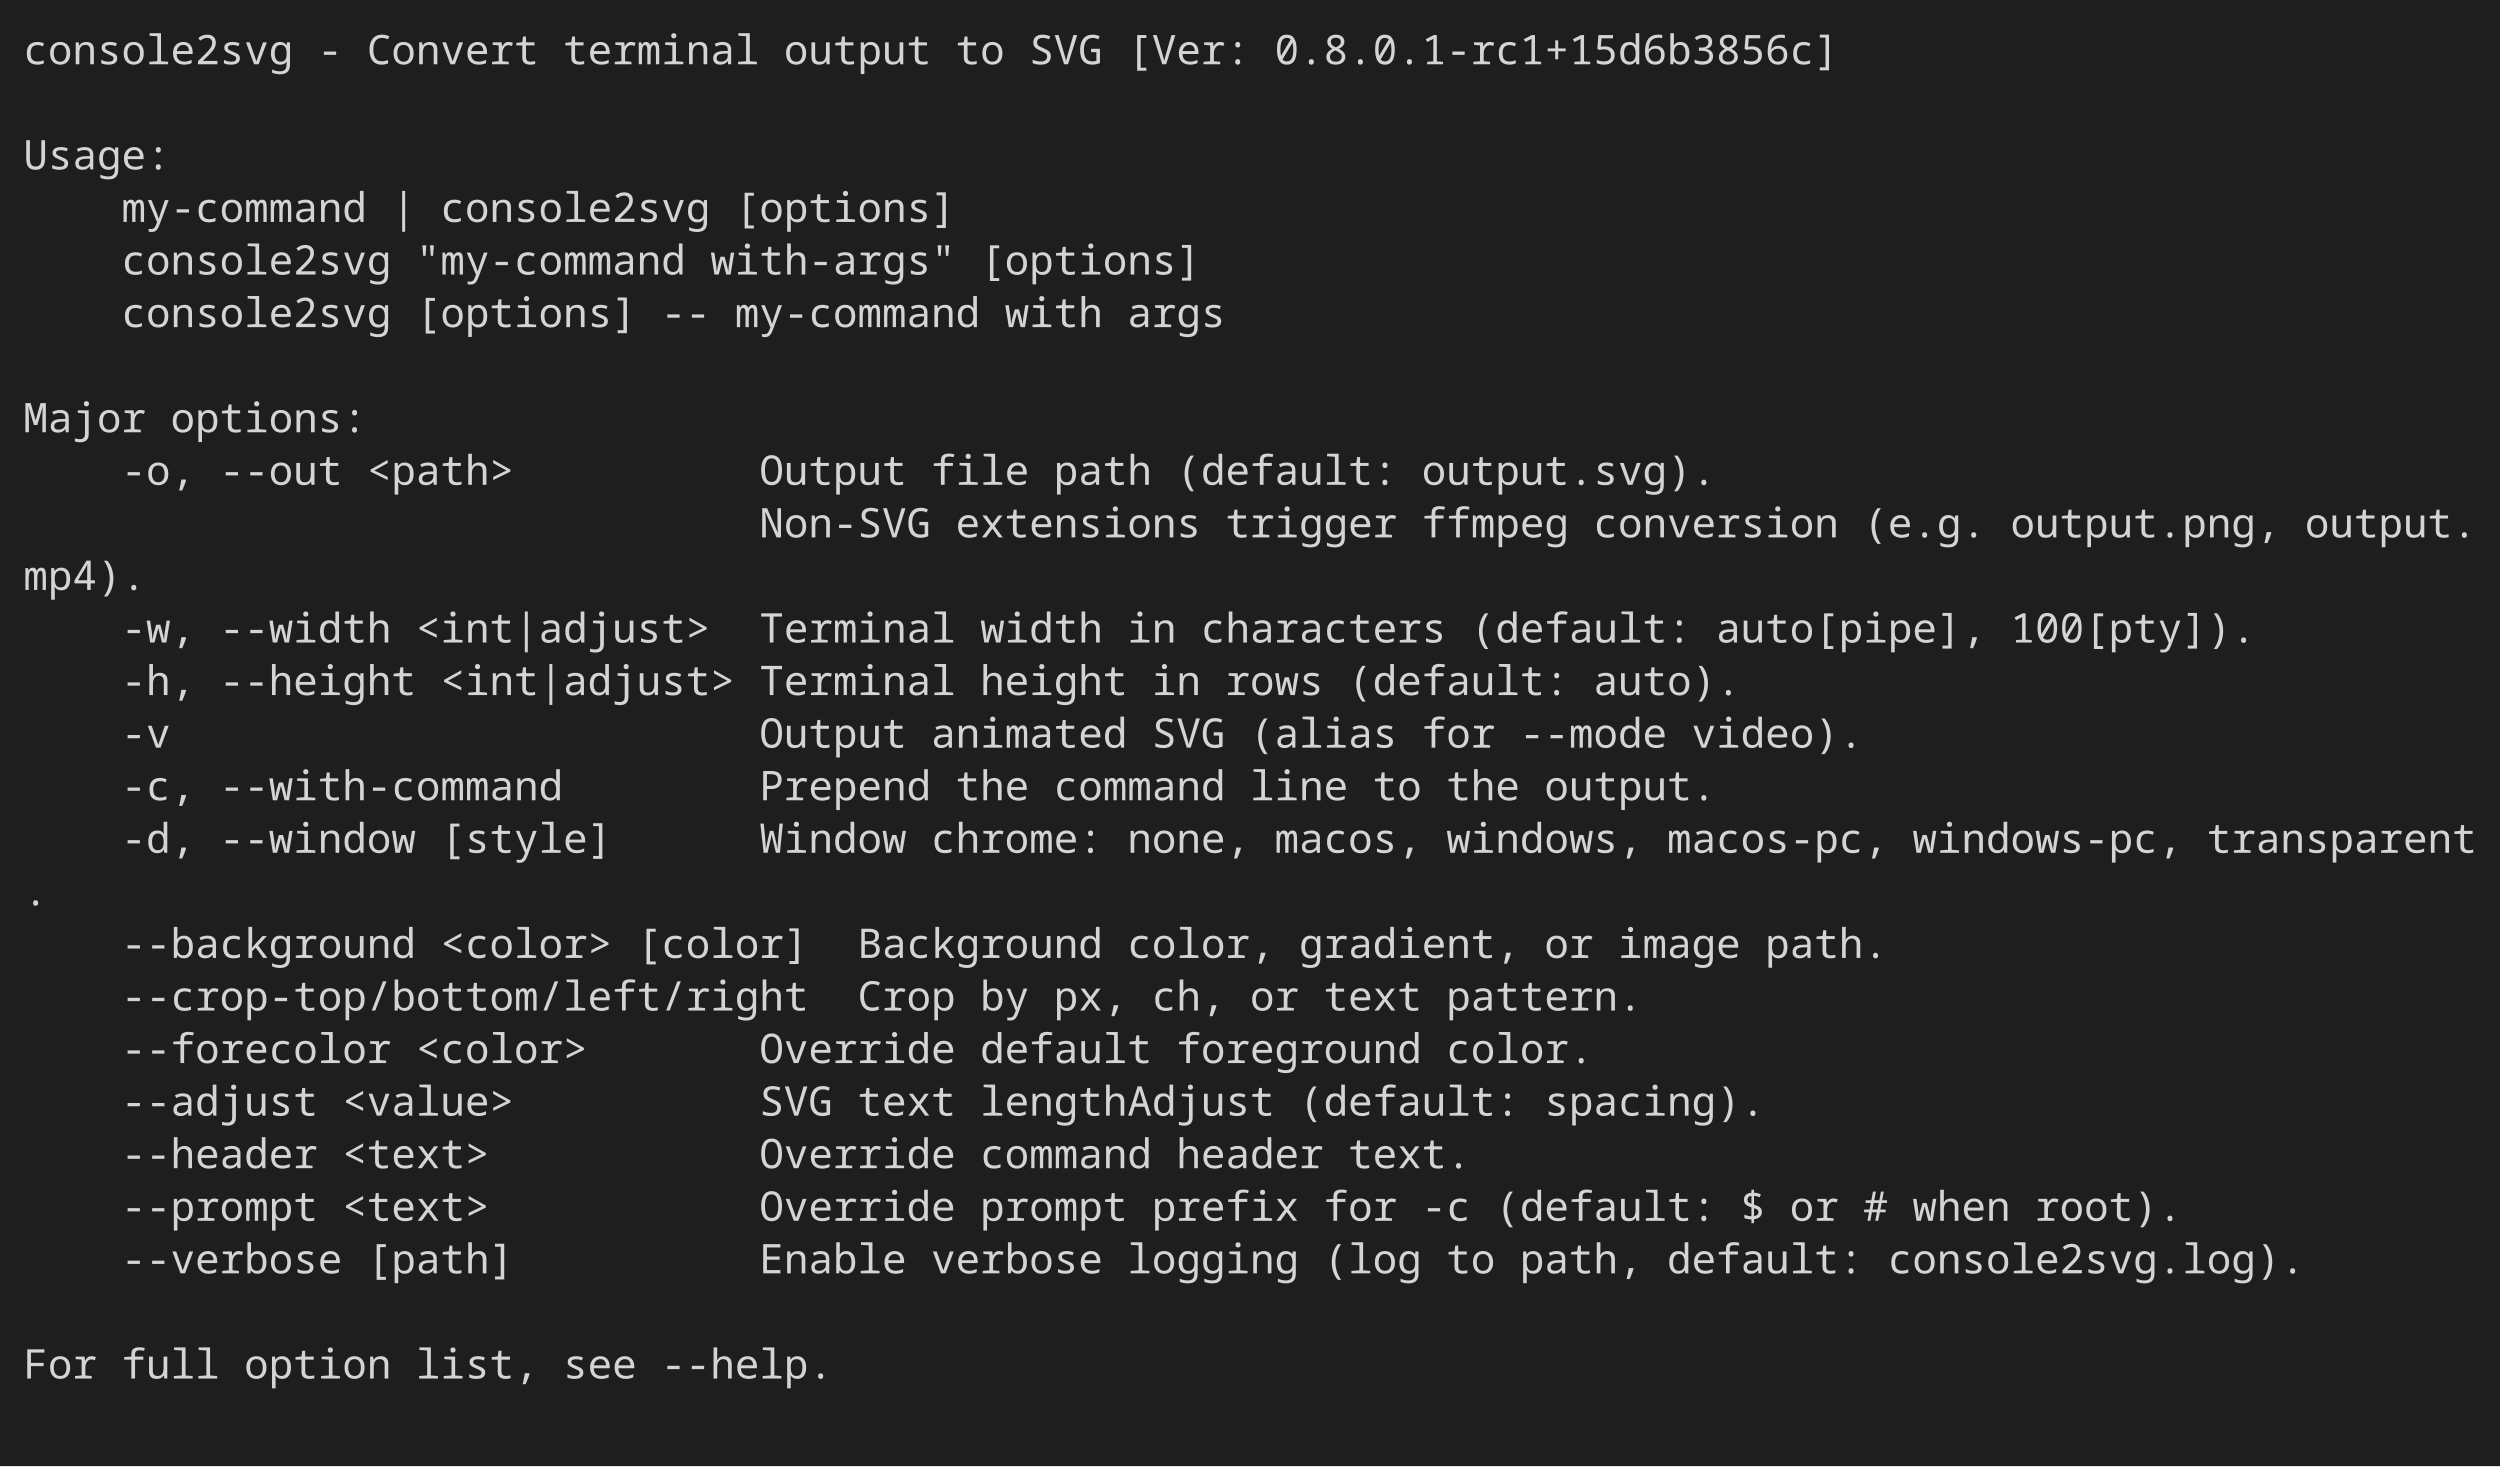
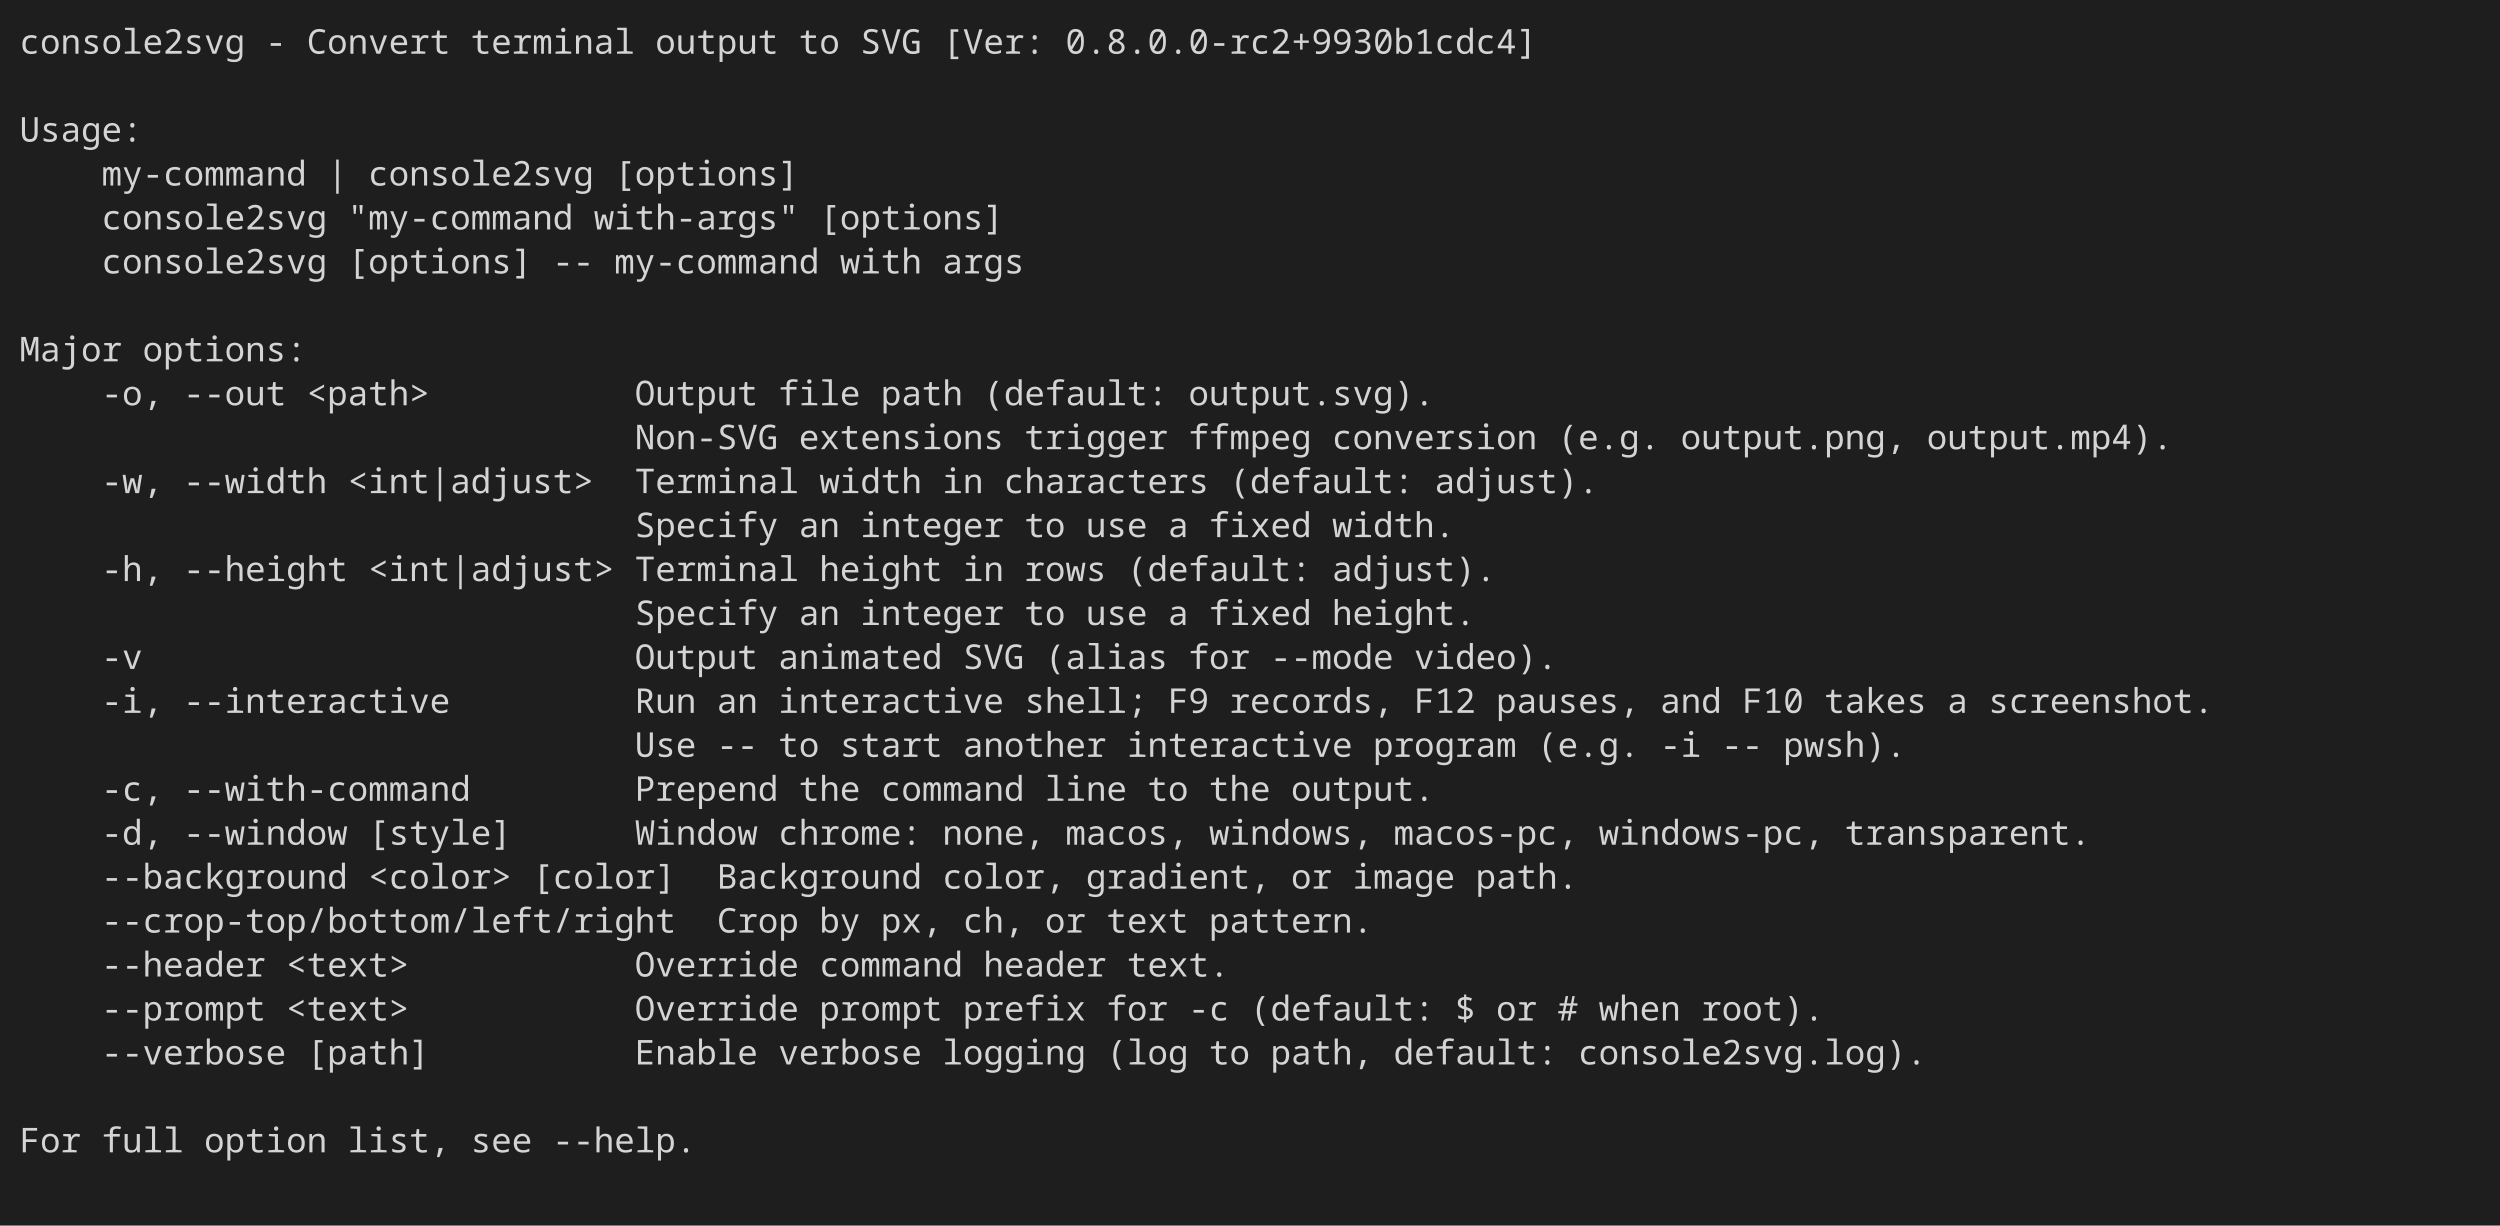
- <svg xmlns="http://www.w3.org/2000/svg" width="856" height="502" viewBox="0 0 856 502" role="img" aria-label="console2svg output">
+ <svg xmlns="http://www.w3.org/2000/svg" width="1024" height="502" viewBox="0 0 1024 502" role="img" aria-label="console2svg output">
  <style>
.crt {
-   font-family: ui-monospace,"JetBrains Mono","Cascadia Mono","Segoe UI Mono","Noto Sans Mono","SFMono-Regular",Menlo,Consolas,monospace;
+   font-family: "JetBrains Mono","Cascadia Mono","Segoe UI Mono","Noto Sans Mono","SFMono-Regular",Menlo,Consolas,"DejaVu Sans Mono","Liberation Mono",monospace;
  font-size: 14px;
}
+ .blink { animation: blink 1s step-start infinite; }
+ @keyframes blink { 50% { visibility: hidden; } }
text {
  dominant-baseline: alphabetic;
}
.bg {
  shape-rendering: crispEdges;
}
</style>
-   <rect x="0" y="0" width="856" height="502" fill="#1e1e1e" />
+   <rect x="0" y="0" width="1024" height="502" fill="#1e1e1e" />
  <g transform="translate(8 8)">
-     <rect width="840" height="486" fill="#1e1e1e" />
+     <rect width="1008" height="486" fill="#1e1e1e" />
    <text class="crt" x="0" y="14" fill="#d4d4d4" textLength="92.4" lengthAdjust="spacing">console2svg</text>
    <text class="crt" x="100.8" y="14" fill="#d4d4d4" textLength="8.4" lengthAdjust="spacing">-</text>
    <text class="crt" x="117.6" y="14" fill="#d4d4d4" textLength="58.8" lengthAdjust="spacing">Convert</text>
    <text class="crt" x="184.8" y="14" fill="#d4d4d4" textLength="67.2" lengthAdjust="spacing">terminal</text>
    <text class="crt" x="260.4" y="14" fill="#d4d4d4" textLength="50.4" lengthAdjust="spacing">output</text>
    <text class="crt" x="319.2" y="14" fill="#d4d4d4" textLength="16.8" lengthAdjust="spacing">to</text>
    <text class="crt" x="344.4" y="14" fill="#d4d4d4" textLength="25.2" lengthAdjust="spacing">SVG</text>
    <text class="crt" x="378" y="14" fill="#d4d4d4" textLength="42" lengthAdjust="spacing">[Ver:</text>
-     <text class="crt" x="428.4" y="14" fill="#d4d4d4" textLength="193.2" lengthAdjust="spacing">0.8.0.1-rc1+15d6b3856c]</text>
+     <text class="crt" x="428.4" y="14" fill="#d4d4d4" textLength="193.2" lengthAdjust="spacing">0.8.0.0-rc2+9930b1cdc4]</text>
    <text class="crt" x="0" y="50" fill="#d4d4d4" textLength="50.4" lengthAdjust="spacing">Usage:</text>
    <text class="crt" x="33.6" y="68" fill="#d4d4d4" textLength="84" lengthAdjust="spacing">my-command</text>
    <text class="crt" x="126" y="68" fill="#d4d4d4" textLength="8.4" lengthAdjust="spacing">|</text>
    <text class="crt" x="142.8" y="68" fill="#d4d4d4" textLength="92.4" lengthAdjust="spacing">console2svg</text>
    <text class="crt" x="243.6" y="68" fill="#d4d4d4" textLength="75.6" lengthAdjust="spacing">[options]</text>
    <text class="crt" x="33.6" y="86" fill="#d4d4d4" textLength="92.4" lengthAdjust="spacing">console2svg</text>
    <text class="crt" x="134.4" y="86" fill="#d4d4d4" textLength="92.4" lengthAdjust="spacing">"my-command</text>
    <text class="crt" x="235.2" y="86" fill="#d4d4d4" textLength="84" lengthAdjust="spacing">with-args"</text>
    <text class="crt" x="327.6" y="86" fill="#d4d4d4" textLength="75.6" lengthAdjust="spacing">[options]</text>
    <text class="crt" x="33.6" y="104" fill="#d4d4d4" textLength="92.4" lengthAdjust="spacing">console2svg</text>
    <text class="crt" x="134.4" y="104" fill="#d4d4d4" textLength="75.6" lengthAdjust="spacing">[options]</text>
    <text class="crt" x="218.4" y="104" fill="#d4d4d4" textLength="16.8" lengthAdjust="spacing">--</text>
    <text class="crt" x="243.6" y="104" fill="#d4d4d4" textLength="84" lengthAdjust="spacing">my-command</text>
    <text class="crt" x="336" y="104" fill="#d4d4d4" textLength="33.6" lengthAdjust="spacing">with</text>
    <text class="crt" x="378" y="104" fill="#d4d4d4" textLength="33.6" lengthAdjust="spacing">args</text>
    <text class="crt" x="0" y="140" fill="#d4d4d4" textLength="42" lengthAdjust="spacing">Major</text>
    <text class="crt" x="50.4" y="140" fill="#d4d4d4" textLength="67.2" lengthAdjust="spacing">options:</text>
    <text class="crt" x="33.6" y="158" fill="#d4d4d4" textLength="25.2" lengthAdjust="spacing">-o,</text>
    <text class="crt" x="67.2" y="158" fill="#d4d4d4" textLength="42" lengthAdjust="spacing">--out</text>
    <text class="crt" x="117.6" y="158" fill="#d4d4d4" textLength="50.4" lengthAdjust="spacing">&lt;path&gt;</text>
    <text class="crt" x="252" y="158" fill="#d4d4d4" textLength="50.4" lengthAdjust="spacing">Output</text>
    <text class="crt" x="310.8" y="158" fill="#d4d4d4" textLength="33.6" lengthAdjust="spacing">file</text>
    <text class="crt" x="352.8" y="158" fill="#d4d4d4" textLength="33.6" lengthAdjust="spacing">path</text>
    <text class="crt" x="394.8" y="158" fill="#d4d4d4" textLength="75.6" lengthAdjust="spacing">(default:</text>
    <text class="crt" x="478.8" y="158" fill="#d4d4d4" textLength="100.8" lengthAdjust="spacing">output.svg).</text>
    <text class="crt" x="252" y="176" fill="#d4d4d4" textLength="58.8" lengthAdjust="spacing">Non-SVG</text>
    <text class="crt" x="319.2" y="176" fill="#d4d4d4" textLength="84" lengthAdjust="spacing">extensions</text>
    <text class="crt" x="411.6" y="176" fill="#d4d4d4" textLength="58.8" lengthAdjust="spacing">trigger</text>
    <text class="crt" x="478.8" y="176" fill="#d4d4d4" textLength="50.4" lengthAdjust="spacing">ffmpeg</text>
    <text class="crt" x="537.6" y="176" fill="#d4d4d4" textLength="84" lengthAdjust="spacing">conversion</text>
    <text class="crt" x="630" y="176" fill="#d4d4d4" textLength="42" lengthAdjust="spacing">(e.g.</text>
    <text class="crt" x="680.4" y="176" fill="#d4d4d4" textLength="92.4" lengthAdjust="spacing">output.png,</text>
-     <text class="crt" x="781.2" y="176" fill="#d4d4d4" textLength="58.8" lengthAdjust="spacing">output.</text>
-     <text class="crt" x="0" y="194" fill="#d4d4d4" textLength="42" lengthAdjust="spacing">mp4).</text>
-     <text class="crt" x="33.6" y="212" fill="#d4d4d4" textLength="25.2" lengthAdjust="spacing">-w,</text>
-     <text class="crt" x="67.2" y="212" fill="#d4d4d4" textLength="58.8" lengthAdjust="spacing">--width</text>
-     <text class="crt" x="134.4" y="212" fill="#d4d4d4" textLength="100.8" lengthAdjust="spacing">&lt;int|adjust&gt;</text>
-     <text class="crt" x="252" y="212" fill="#d4d4d4" textLength="67.2" lengthAdjust="spacing">Terminal</text>
-     <text class="crt" x="327.6" y="212" fill="#d4d4d4" textLength="42" lengthAdjust="spacing">width</text>
-     <text class="crt" x="378" y="212" fill="#d4d4d4" textLength="16.8" lengthAdjust="spacing">in</text>
-     <text class="crt" x="403.2" y="212" fill="#d4d4d4" textLength="84" lengthAdjust="spacing">characters</text>
-     <text class="crt" x="495.6" y="212" fill="#d4d4d4" textLength="75.6" lengthAdjust="spacing">(default:</text>
-     <text class="crt" x="579.6" y="212" fill="#d4d4d4" textLength="92.4" lengthAdjust="spacing">auto[pipe],</text>
-     <text class="crt" x="680.4" y="212" fill="#d4d4d4" textLength="84" lengthAdjust="spacing">100[pty]).</text>
+     <text class="crt" x="781.2" y="176" fill="#d4d4d4" textLength="100.8" lengthAdjust="spacing">output.mp4).</text>
+     <text class="crt" x="33.6" y="194" fill="#d4d4d4" textLength="25.2" lengthAdjust="spacing">-w,</text>
+     <text class="crt" x="67.2" y="194" fill="#d4d4d4" textLength="58.8" lengthAdjust="spacing">--width</text>
+     <text class="crt" x="134.4" y="194" fill="#d4d4d4" textLength="100.8" lengthAdjust="spacing">&lt;int|adjust&gt;</text>
+     <text class="crt" x="252" y="194" fill="#d4d4d4" textLength="67.2" lengthAdjust="spacing">Terminal</text>
+     <text class="crt" x="327.6" y="194" fill="#d4d4d4" textLength="42" lengthAdjust="spacing">width</text>
+     <text class="crt" x="378" y="194" fill="#d4d4d4" textLength="16.8" lengthAdjust="spacing">in</text>
+     <text class="crt" x="403.2" y="194" fill="#d4d4d4" textLength="84" lengthAdjust="spacing">characters</text>
+     <text class="crt" x="495.6" y="194" fill="#d4d4d4" textLength="75.6" lengthAdjust="spacing">(default:</text>
+     <text class="crt" x="579.6" y="194" fill="#d4d4d4" textLength="67.2" lengthAdjust="spacing">adjust).</text>
+     <text class="crt" x="252" y="212" fill="#d4d4d4" textLength="58.8" lengthAdjust="spacing">Specify</text>
+     <text class="crt" x="319.2" y="212" fill="#d4d4d4" textLength="16.8" lengthAdjust="spacing">an</text>
+     <text class="crt" x="344.4" y="212" fill="#d4d4d4" textLength="58.8" lengthAdjust="spacing">integer</text>
+     <text class="crt" x="411.6" y="212" fill="#d4d4d4" textLength="16.8" lengthAdjust="spacing">to</text>
+     <text class="crt" x="436.8" y="212" fill="#d4d4d4" textLength="25.2" lengthAdjust="spacing">use</text>
+     <text class="crt" x="470.4" y="212" fill="#d4d4d4" textLength="8.4" lengthAdjust="spacing">a</text>
+     <text class="crt" x="487.2" y="212" fill="#d4d4d4" textLength="42" lengthAdjust="spacing">fixed</text>
+     <text class="crt" x="537.6" y="212" fill="#d4d4d4" textLength="50.4" lengthAdjust="spacing">width.</text>
    <text class="crt" x="33.6" y="230" fill="#d4d4d4" textLength="25.2" lengthAdjust="spacing">-h,</text>
    <text class="crt" x="67.2" y="230" fill="#d4d4d4" textLength="67.2" lengthAdjust="spacing">--height</text>
    <text class="crt" x="142.8" y="230" fill="#d4d4d4" textLength="100.8" lengthAdjust="spacing">&lt;int|adjust&gt;</text>
    <text class="crt" x="252" y="230" fill="#d4d4d4" textLength="67.2" lengthAdjust="spacing">Terminal</text>
    <text class="crt" x="327.6" y="230" fill="#d4d4d4" textLength="50.4" lengthAdjust="spacing">height</text>
    <text class="crt" x="386.4" y="230" fill="#d4d4d4" textLength="16.8" lengthAdjust="spacing">in</text>
    <text class="crt" x="411.6" y="230" fill="#d4d4d4" textLength="33.6" lengthAdjust="spacing">rows</text>
    <text class="crt" x="453.6" y="230" fill="#d4d4d4" textLength="75.6" lengthAdjust="spacing">(default:</text>
-     <text class="crt" x="537.6" y="230" fill="#d4d4d4" textLength="50.4" lengthAdjust="spacing">auto).</text>
-     <text class="crt" x="33.6" y="248" fill="#d4d4d4" textLength="16.8" lengthAdjust="spacing">-v</text>
-     <text class="crt" x="252" y="248" fill="#d4d4d4" textLength="50.4" lengthAdjust="spacing">Output</text>
-     <text class="crt" x="310.8" y="248" fill="#d4d4d4" textLength="67.2" lengthAdjust="spacing">animated</text>
-     <text class="crt" x="386.4" y="248" fill="#d4d4d4" textLength="25.2" lengthAdjust="spacing">SVG</text>
-     <text class="crt" x="420" y="248" fill="#d4d4d4" textLength="50.4" lengthAdjust="spacing">(alias</text>
-     <text class="crt" x="478.8" y="248" fill="#d4d4d4" textLength="25.2" lengthAdjust="spacing">for</text>
-     <text class="crt" x="512.4" y="248" fill="#d4d4d4" textLength="50.4" lengthAdjust="spacing">--mode</text>
-     <text class="crt" x="571.2" y="248" fill="#d4d4d4" textLength="58.8" lengthAdjust="spacing">video).</text>
-     <text class="crt" x="33.6" y="266" fill="#d4d4d4" textLength="25.2" lengthAdjust="spacing">-c,</text>
-     <text class="crt" x="67.2" y="266" fill="#d4d4d4" textLength="117.6" lengthAdjust="spacing">--with-command</text>
-     <text class="crt" x="252" y="266" fill="#d4d4d4" textLength="58.8" lengthAdjust="spacing">Prepend</text>
-     <text class="crt" x="319.2" y="266" fill="#d4d4d4" textLength="25.2" lengthAdjust="spacing">the</text>
-     <text class="crt" x="352.8" y="266" fill="#d4d4d4" textLength="58.8" lengthAdjust="spacing">command</text>
-     <text class="crt" x="420" y="266" fill="#d4d4d4" textLength="33.6" lengthAdjust="spacing">line</text>
-     <text class="crt" x="462" y="266" fill="#d4d4d4" textLength="16.8" lengthAdjust="spacing">to</text>
-     <text class="crt" x="487.2" y="266" fill="#d4d4d4" textLength="25.2" lengthAdjust="spacing">the</text>
-     <text class="crt" x="520.8" y="266" fill="#d4d4d4" textLength="58.8" lengthAdjust="spacing">output.</text>
-     <text class="crt" x="33.6" y="284" fill="#d4d4d4" textLength="25.2" lengthAdjust="spacing">-d,</text>
-     <text class="crt" x="67.2" y="284" fill="#d4d4d4" textLength="67.2" lengthAdjust="spacing">--window</text>
-     <text class="crt" x="142.8" y="284" fill="#d4d4d4" textLength="58.8" lengthAdjust="spacing">[style]</text>
-     <text class="crt" x="252" y="284" fill="#d4d4d4" textLength="50.4" lengthAdjust="spacing">Window</text>
-     <text class="crt" x="310.8" y="284" fill="#d4d4d4" textLength="58.8" lengthAdjust="spacing">chrome:</text>
-     <text class="crt" x="378" y="284" fill="#d4d4d4" textLength="42" lengthAdjust="spacing">none,</text>
-     <text class="crt" x="428.4" y="284" fill="#d4d4d4" textLength="50.4" lengthAdjust="spacing">macos,</text>
-     <text class="crt" x="487.2" y="284" fill="#d4d4d4" textLength="67.2" lengthAdjust="spacing">windows,</text>
-     <text class="crt" x="562.8" y="284" fill="#d4d4d4" textLength="75.6" lengthAdjust="spacing">macos-pc,</text>
-     <text class="crt" x="646.8" y="284" fill="#d4d4d4" textLength="92.4" lengthAdjust="spacing">windows-pc,</text>
-     <text class="crt" x="747.6" y="284" fill="#d4d4d4" textLength="92.4" lengthAdjust="spacing">transparent</text>
-     <text class="crt" x="0" y="302" fill="#d4d4d4" textLength="8.4" lengthAdjust="spacing">.</text>
-     <text class="crt" x="33.6" y="320" fill="#d4d4d4" textLength="100.8" lengthAdjust="spacing">--background</text>
-     <text class="crt" x="142.8" y="320" fill="#d4d4d4" textLength="58.8" lengthAdjust="spacing">&lt;color&gt;</text>
-     <text class="crt" x="210" y="320" fill="#d4d4d4" textLength="58.8" lengthAdjust="spacing">[color]</text>
-     <text class="crt" x="285.6" y="320" fill="#d4d4d4" textLength="84" lengthAdjust="spacing">Background</text>
-     <text class="crt" x="378" y="320" fill="#d4d4d4" textLength="50.4" lengthAdjust="spacing">color,</text>
-     <text class="crt" x="436.8" y="320" fill="#d4d4d4" textLength="75.6" lengthAdjust="spacing">gradient,</text>
-     <text class="crt" x="520.8" y="320" fill="#d4d4d4" textLength="16.8" lengthAdjust="spacing">or</text>
-     <text class="crt" x="546" y="320" fill="#d4d4d4" textLength="42" lengthAdjust="spacing">image</text>
-     <text class="crt" x="596.4" y="320" fill="#d4d4d4" textLength="42" lengthAdjust="spacing">path.</text>
-     <text class="crt" x="33.6" y="338" fill="#d4d4d4" textLength="235.2" lengthAdjust="spacing">--crop-top/bottom/left/right</text>
-     <text class="crt" x="285.6" y="338" fill="#d4d4d4" textLength="33.6" lengthAdjust="spacing">Crop</text>
-     <text class="crt" x="327.6" y="338" fill="#d4d4d4" textLength="16.8" lengthAdjust="spacing">by</text>
-     <text class="crt" x="352.8" y="338" fill="#d4d4d4" textLength="25.2" lengthAdjust="spacing">px,</text>
-     <text class="crt" x="386.4" y="338" fill="#d4d4d4" textLength="25.2" lengthAdjust="spacing">ch,</text>
-     <text class="crt" x="420" y="338" fill="#d4d4d4" textLength="16.8" lengthAdjust="spacing">or</text>
-     <text class="crt" x="445.2" y="338" fill="#d4d4d4" textLength="33.6" lengthAdjust="spacing">text</text>
-     <text class="crt" x="487.2" y="338" fill="#d4d4d4" textLength="67.2" lengthAdjust="spacing">pattern.</text>
-     <text class="crt" x="33.6" y="356" fill="#d4d4d4" textLength="92.4" lengthAdjust="spacing">--forecolor</text>
-     <text class="crt" x="134.4" y="356" fill="#d4d4d4" textLength="58.8" lengthAdjust="spacing">&lt;color&gt;</text>
-     <text class="crt" x="252" y="356" fill="#d4d4d4" textLength="67.2" lengthAdjust="spacing">Override</text>
-     <text class="crt" x="327.6" y="356" fill="#d4d4d4" textLength="58.8" lengthAdjust="spacing">default</text>
-     <text class="crt" x="394.8" y="356" fill="#d4d4d4" textLength="84" lengthAdjust="spacing">foreground</text>
-     <text class="crt" x="487.2" y="356" fill="#d4d4d4" textLength="50.4" lengthAdjust="spacing">color.</text>
-     <text class="crt" x="33.6" y="374" fill="#d4d4d4" textLength="67.2" lengthAdjust="spacing">--adjust</text>
-     <text class="crt" x="109.2" y="374" fill="#d4d4d4" textLength="58.8" lengthAdjust="spacing">&lt;value&gt;</text>
-     <text class="crt" x="252" y="374" fill="#d4d4d4" textLength="25.2" lengthAdjust="spacing">SVG</text>
-     <text class="crt" x="285.6" y="374" fill="#d4d4d4" textLength="33.6" lengthAdjust="spacing">text</text>
-     <text class="crt" x="327.6" y="374" fill="#d4d4d4" textLength="100.8" lengthAdjust="spacing">lengthAdjust</text>
-     <text class="crt" x="436.8" y="374" fill="#d4d4d4" textLength="75.6" lengthAdjust="spacing">(default:</text>
-     <text class="crt" x="520.8" y="374" fill="#d4d4d4" textLength="75.6" lengthAdjust="spacing">spacing).</text>
+     <text class="crt" x="537.6" y="230" fill="#d4d4d4" textLength="67.2" lengthAdjust="spacing">adjust).</text>
+     <text class="crt" x="252" y="248" fill="#d4d4d4" textLength="58.8" lengthAdjust="spacing">Specify</text>
+     <text class="crt" x="319.2" y="248" fill="#d4d4d4" textLength="16.8" lengthAdjust="spacing">an</text>
+     <text class="crt" x="344.4" y="248" fill="#d4d4d4" textLength="58.8" lengthAdjust="spacing">integer</text>
+     <text class="crt" x="411.6" y="248" fill="#d4d4d4" textLength="16.8" lengthAdjust="spacing">to</text>
+     <text class="crt" x="436.8" y="248" fill="#d4d4d4" textLength="25.2" lengthAdjust="spacing">use</text>
+     <text class="crt" x="470.4" y="248" fill="#d4d4d4" textLength="8.4" lengthAdjust="spacing">a</text>
+     <text class="crt" x="487.2" y="248" fill="#d4d4d4" textLength="42" lengthAdjust="spacing">fixed</text>
+     <text class="crt" x="537.6" y="248" fill="#d4d4d4" textLength="58.8" lengthAdjust="spacing">height.</text>
+     <text class="crt" x="33.6" y="266" fill="#d4d4d4" textLength="16.8" lengthAdjust="spacing">-v</text>
+     <text class="crt" x="252" y="266" fill="#d4d4d4" textLength="50.4" lengthAdjust="spacing">Output</text>
+     <text class="crt" x="310.8" y="266" fill="#d4d4d4" textLength="67.2" lengthAdjust="spacing">animated</text>
+     <text class="crt" x="386.4" y="266" fill="#d4d4d4" textLength="25.2" lengthAdjust="spacing">SVG</text>
+     <text class="crt" x="420" y="266" fill="#d4d4d4" textLength="50.4" lengthAdjust="spacing">(alias</text>
+     <text class="crt" x="478.8" y="266" fill="#d4d4d4" textLength="25.2" lengthAdjust="spacing">for</text>
+     <text class="crt" x="512.4" y="266" fill="#d4d4d4" textLength="50.4" lengthAdjust="spacing">--mode</text>
+     <text class="crt" x="571.2" y="266" fill="#d4d4d4" textLength="58.8" lengthAdjust="spacing">video).</text>
+     <text class="crt" x="33.6" y="284" fill="#d4d4d4" textLength="25.2" lengthAdjust="spacing">-i,</text>
+     <text class="crt" x="67.2" y="284" fill="#d4d4d4" textLength="109.2" lengthAdjust="spacing">--interactive</text>
+     <text class="crt" x="252" y="284" fill="#d4d4d4" textLength="25.2" lengthAdjust="spacing">Run</text>
+     <text class="crt" x="285.6" y="284" fill="#d4d4d4" textLength="16.8" lengthAdjust="spacing">an</text>
+     <text class="crt" x="310.8" y="284" fill="#d4d4d4" textLength="92.4" lengthAdjust="spacing">interactive</text>
+     <text class="crt" x="411.6" y="284" fill="#d4d4d4" textLength="50.4" lengthAdjust="spacing">shell;</text>
+     <text class="crt" x="470.4" y="284" fill="#d4d4d4" textLength="16.8" lengthAdjust="spacing">F9</text>
+     <text class="crt" x="495.6" y="284" fill="#d4d4d4" textLength="67.2" lengthAdjust="spacing">records,</text>
+     <text class="crt" x="571.2" y="284" fill="#d4d4d4" textLength="25.2" lengthAdjust="spacing">F12</text>
+     <text class="crt" x="604.8" y="284" fill="#d4d4d4" textLength="58.8" lengthAdjust="spacing">pauses,</text>
+     <text class="crt" x="672" y="284" fill="#d4d4d4" textLength="25.2" lengthAdjust="spacing">and</text>
+     <text class="crt" x="705.6" y="284" fill="#d4d4d4" textLength="25.2" lengthAdjust="spacing">F10</text>
+     <text class="crt" x="739.2" y="284" fill="#d4d4d4" textLength="42" lengthAdjust="spacing">takes</text>
+     <text class="crt" x="789.6" y="284" fill="#d4d4d4" textLength="8.4" lengthAdjust="spacing">a</text>
+     <text class="crt" x="806.4" y="284" fill="#d4d4d4" textLength="92.4" lengthAdjust="spacing">screenshot.</text>
+     <text class="crt" x="252" y="302" fill="#d4d4d4" textLength="25.2" lengthAdjust="spacing">Use</text>
+     <text class="crt" x="285.6" y="302" fill="#d4d4d4" textLength="16.8" lengthAdjust="spacing">--</text>
+     <text class="crt" x="310.8" y="302" fill="#d4d4d4" textLength="16.8" lengthAdjust="spacing">to</text>
+     <text class="crt" x="336" y="302" fill="#d4d4d4" textLength="42" lengthAdjust="spacing">start</text>
+     <text class="crt" x="386.4" y="302" fill="#d4d4d4" textLength="58.8" lengthAdjust="spacing">another</text>
+     <text class="crt" x="453.6" y="302" fill="#d4d4d4" textLength="92.4" lengthAdjust="spacing">interactive</text>
+     <text class="crt" x="554.4" y="302" fill="#d4d4d4" textLength="58.8" lengthAdjust="spacing">program</text>
+     <text class="crt" x="621.6" y="302" fill="#d4d4d4" textLength="42" lengthAdjust="spacing">(e.g.</text>
+     <text class="crt" x="672" y="302" fill="#d4d4d4" textLength="16.8" lengthAdjust="spacing">-i</text>
+     <text class="crt" x="697.2" y="302" fill="#d4d4d4" textLength="16.8" lengthAdjust="spacing">--</text>
+     <text class="crt" x="722.4" y="302" fill="#d4d4d4" textLength="50.4" lengthAdjust="spacing">pwsh).</text>
+     <text class="crt" x="33.6" y="320" fill="#d4d4d4" textLength="25.2" lengthAdjust="spacing">-c,</text>
+     <text class="crt" x="67.2" y="320" fill="#d4d4d4" textLength="117.6" lengthAdjust="spacing">--with-command</text>
+     <text class="crt" x="252" y="320" fill="#d4d4d4" textLength="58.8" lengthAdjust="spacing">Prepend</text>
+     <text class="crt" x="319.2" y="320" fill="#d4d4d4" textLength="25.2" lengthAdjust="spacing">the</text>
+     <text class="crt" x="352.8" y="320" fill="#d4d4d4" textLength="58.8" lengthAdjust="spacing">command</text>
+     <text class="crt" x="420" y="320" fill="#d4d4d4" textLength="33.6" lengthAdjust="spacing">line</text>
+     <text class="crt" x="462" y="320" fill="#d4d4d4" textLength="16.8" lengthAdjust="spacing">to</text>
+     <text class="crt" x="487.2" y="320" fill="#d4d4d4" textLength="25.2" lengthAdjust="spacing">the</text>
+     <text class="crt" x="520.8" y="320" fill="#d4d4d4" textLength="58.8" lengthAdjust="spacing">output.</text>
+     <text class="crt" x="33.6" y="338" fill="#d4d4d4" textLength="25.2" lengthAdjust="spacing">-d,</text>
+     <text class="crt" x="67.2" y="338" fill="#d4d4d4" textLength="67.2" lengthAdjust="spacing">--window</text>
+     <text class="crt" x="142.8" y="338" fill="#d4d4d4" textLength="58.8" lengthAdjust="spacing">[style]</text>
+     <text class="crt" x="252" y="338" fill="#d4d4d4" textLength="50.4" lengthAdjust="spacing">Window</text>
+     <text class="crt" x="310.8" y="338" fill="#d4d4d4" textLength="58.8" lengthAdjust="spacing">chrome:</text>
+     <text class="crt" x="378" y="338" fill="#d4d4d4" textLength="42" lengthAdjust="spacing">none,</text>
+     <text class="crt" x="428.4" y="338" fill="#d4d4d4" textLength="50.4" lengthAdjust="spacing">macos,</text>
+     <text class="crt" x="487.2" y="338" fill="#d4d4d4" textLength="67.2" lengthAdjust="spacing">windows,</text>
+     <text class="crt" x="562.8" y="338" fill="#d4d4d4" textLength="75.6" lengthAdjust="spacing">macos-pc,</text>
+     <text class="crt" x="646.8" y="338" fill="#d4d4d4" textLength="92.4" lengthAdjust="spacing">windows-pc,</text>
+     <text class="crt" x="747.6" y="338" fill="#d4d4d4" textLength="100.8" lengthAdjust="spacing">transparent.</text>
+     <text class="crt" x="33.6" y="356" fill="#d4d4d4" textLength="100.8" lengthAdjust="spacing">--background</text>
+     <text class="crt" x="142.8" y="356" fill="#d4d4d4" textLength="58.8" lengthAdjust="spacing">&lt;color&gt;</text>
+     <text class="crt" x="210" y="356" fill="#d4d4d4" textLength="58.8" lengthAdjust="spacing">[color]</text>
+     <text class="crt" x="285.6" y="356" fill="#d4d4d4" textLength="84" lengthAdjust="spacing">Background</text>
+     <text class="crt" x="378" y="356" fill="#d4d4d4" textLength="50.4" lengthAdjust="spacing">color,</text>
+     <text class="crt" x="436.8" y="356" fill="#d4d4d4" textLength="75.6" lengthAdjust="spacing">gradient,</text>
+     <text class="crt" x="520.8" y="356" fill="#d4d4d4" textLength="16.8" lengthAdjust="spacing">or</text>
+     <text class="crt" x="546" y="356" fill="#d4d4d4" textLength="42" lengthAdjust="spacing">image</text>
+     <text class="crt" x="596.4" y="356" fill="#d4d4d4" textLength="42" lengthAdjust="spacing">path.</text>
+     <text class="crt" x="33.6" y="374" fill="#d4d4d4" textLength="235.2" lengthAdjust="spacing">--crop-top/bottom/left/right</text>
+     <text class="crt" x="285.6" y="374" fill="#d4d4d4" textLength="33.6" lengthAdjust="spacing">Crop</text>
+     <text class="crt" x="327.6" y="374" fill="#d4d4d4" textLength="16.8" lengthAdjust="spacing">by</text>
+     <text class="crt" x="352.8" y="374" fill="#d4d4d4" textLength="25.2" lengthAdjust="spacing">px,</text>
+     <text class="crt" x="386.4" y="374" fill="#d4d4d4" textLength="25.2" lengthAdjust="spacing">ch,</text>
+     <text class="crt" x="420" y="374" fill="#d4d4d4" textLength="16.8" lengthAdjust="spacing">or</text>
+     <text class="crt" x="445.2" y="374" fill="#d4d4d4" textLength="33.6" lengthAdjust="spacing">text</text>
+     <text class="crt" x="487.2" y="374" fill="#d4d4d4" textLength="67.2" lengthAdjust="spacing">pattern.</text>
    <text class="crt" x="33.6" y="392" fill="#d4d4d4" textLength="67.2" lengthAdjust="spacing">--header</text>
    <text class="crt" x="109.2" y="392" fill="#d4d4d4" textLength="50.4" lengthAdjust="spacing">&lt;text&gt;</text>
    <text class="crt" x="252" y="392" fill="#d4d4d4" textLength="67.2" lengthAdjust="spacing">Override</text>
    <text class="crt" x="327.6" y="392" fill="#d4d4d4" textLength="58.8" lengthAdjust="spacing">command</text>
    <text class="crt" x="394.8" y="392" fill="#d4d4d4" textLength="50.4" lengthAdjust="spacing">header</text>
    <text class="crt" x="453.6" y="392" fill="#d4d4d4" textLength="42" lengthAdjust="spacing">text.</text>
    <text class="crt" x="33.6" y="410" fill="#d4d4d4" textLength="67.2" lengthAdjust="spacing">--prompt</text>
    <text class="crt" x="109.2" y="410" fill="#d4d4d4" textLength="50.4" lengthAdjust="spacing">&lt;text&gt;</text>
    <text class="crt" x="252" y="410" fill="#d4d4d4" textLength="67.2" lengthAdjust="spacing">Override</text>
    <text class="crt" x="327.6" y="410" fill="#d4d4d4" textLength="50.4" lengthAdjust="spacing">prompt</text>
    <text class="crt" x="386.4" y="410" fill="#d4d4d4" textLength="50.4" lengthAdjust="spacing">prefix</text>
    <text class="crt" x="445.2" y="410" fill="#d4d4d4" textLength="25.2" lengthAdjust="spacing">for</text>
    <text class="crt" x="478.8" y="410" fill="#d4d4d4" textLength="16.8" lengthAdjust="spacing">-c</text>
    <text class="crt" x="504" y="410" fill="#d4d4d4" textLength="75.6" lengthAdjust="spacing">(default:</text>
    <text class="crt" x="588" y="410" fill="#d4d4d4" textLength="8.4" lengthAdjust="spacing">$</text>
    <text class="crt" x="604.8" y="410" fill="#d4d4d4" textLength="16.8" lengthAdjust="spacing">or</text>
    <text class="crt" x="630" y="410" fill="#d4d4d4" textLength="8.4" lengthAdjust="spacing">#</text>
    <text class="crt" x="646.8" y="410" fill="#d4d4d4" textLength="33.6" lengthAdjust="spacing">when</text>
    <text class="crt" x="688.8" y="410" fill="#d4d4d4" textLength="50.4" lengthAdjust="spacing">root).</text>
    <text class="crt" x="33.6" y="428" fill="#d4d4d4" textLength="75.6" lengthAdjust="spacing">--verbose</text>
    <text class="crt" x="117.6" y="428" fill="#d4d4d4" textLength="50.4" lengthAdjust="spacing">[path]</text>
    <text class="crt" x="252" y="428" fill="#d4d4d4" textLength="50.4" lengthAdjust="spacing">Enable</text>
    <text class="crt" x="310.8" y="428" fill="#d4d4d4" textLength="58.8" lengthAdjust="spacing">verbose</text>
    <text class="crt" x="378" y="428" fill="#d4d4d4" textLength="58.8" lengthAdjust="spacing">logging</text>
    <text class="crt" x="445.2" y="428" fill="#d4d4d4" textLength="33.6" lengthAdjust="spacing">(log</text>
    <text class="crt" x="487.2" y="428" fill="#d4d4d4" textLength="16.8" lengthAdjust="spacing">to</text>
    <text class="crt" x="512.4" y="428" fill="#d4d4d4" textLength="42" lengthAdjust="spacing">path,</text>
    <text class="crt" x="562.8" y="428" fill="#d4d4d4" textLength="67.2" lengthAdjust="spacing">default:</text>
    <text class="crt" x="638.4" y="428" fill="#d4d4d4" textLength="142.8" lengthAdjust="spacing">console2svg.log).</text>
    <text class="crt" x="0" y="464" fill="#d4d4d4" textLength="25.2" lengthAdjust="spacing">For</text>
    <text class="crt" x="33.6" y="464" fill="#d4d4d4" textLength="33.6" lengthAdjust="spacing">full</text>
    <text class="crt" x="75.6" y="464" fill="#d4d4d4" textLength="50.4" lengthAdjust="spacing">option</text>
    <text class="crt" x="134.4" y="464" fill="#d4d4d4" textLength="42" lengthAdjust="spacing">list,</text>
    <text class="crt" x="184.8" y="464" fill="#d4d4d4" textLength="25.2" lengthAdjust="spacing">see</text>
    <text class="crt" x="218.4" y="464" fill="#d4d4d4" textLength="58.8" lengthAdjust="spacing">--help.</text>
  </g>
</svg>
